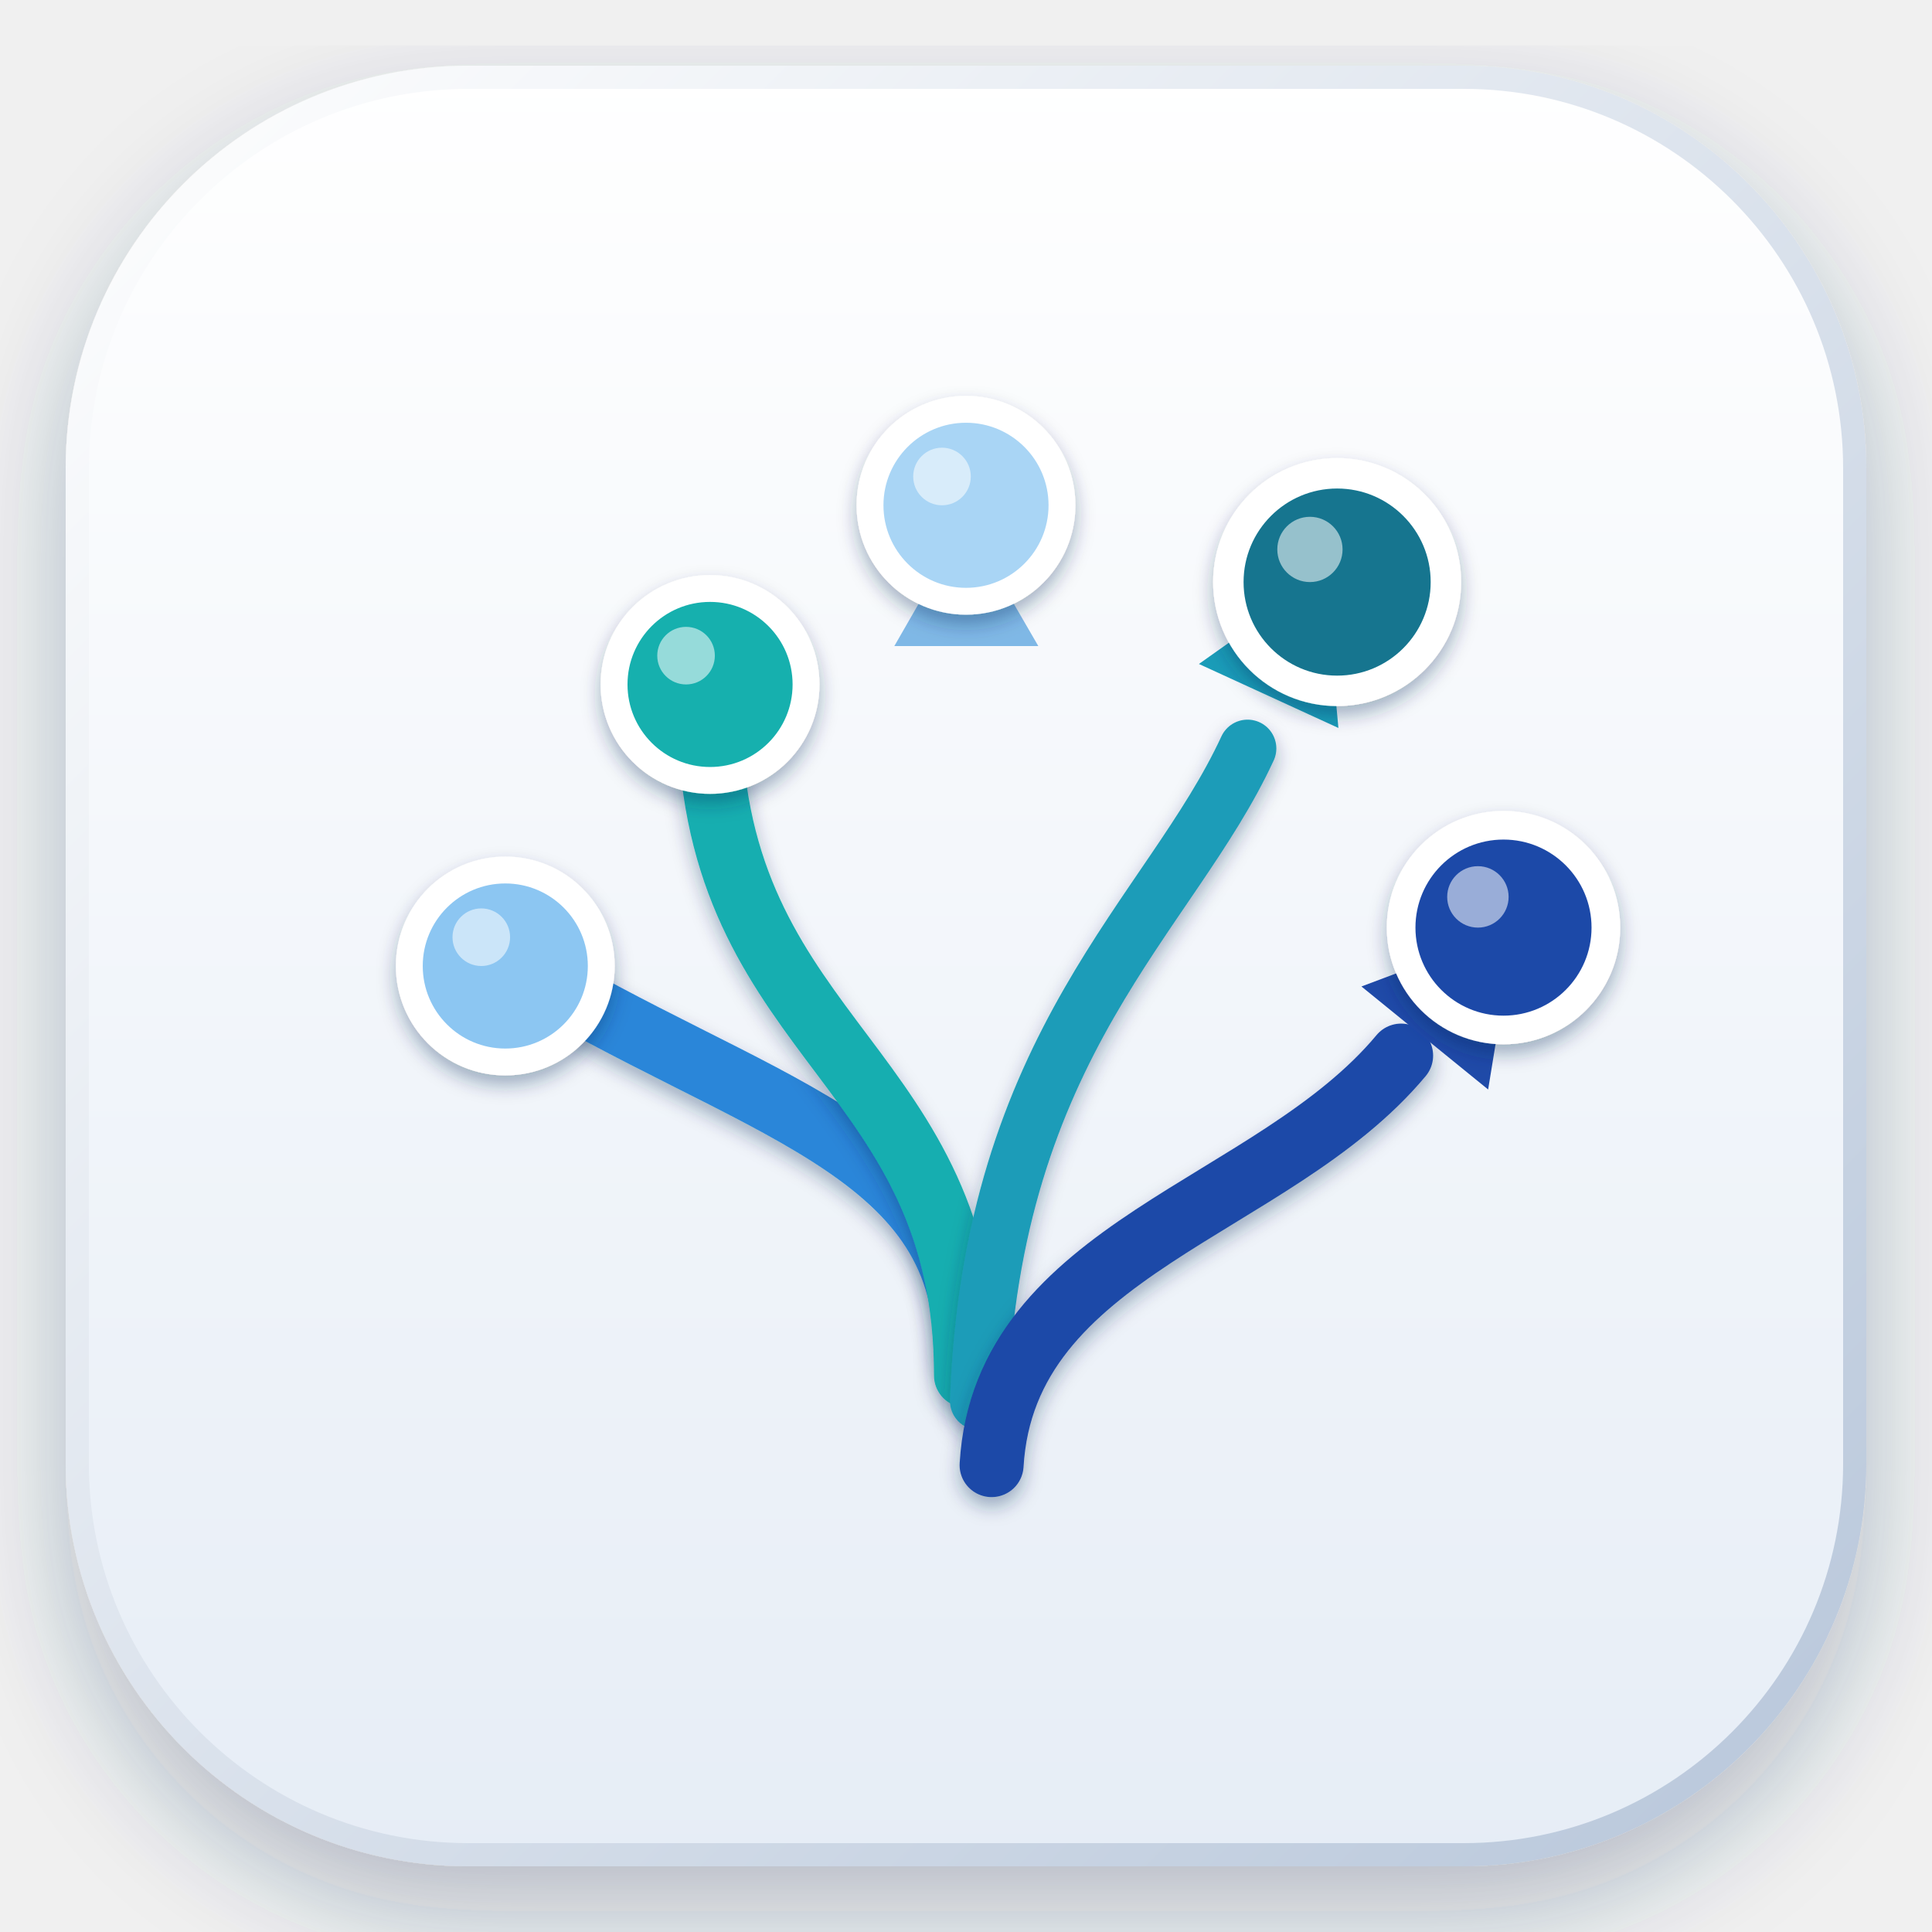
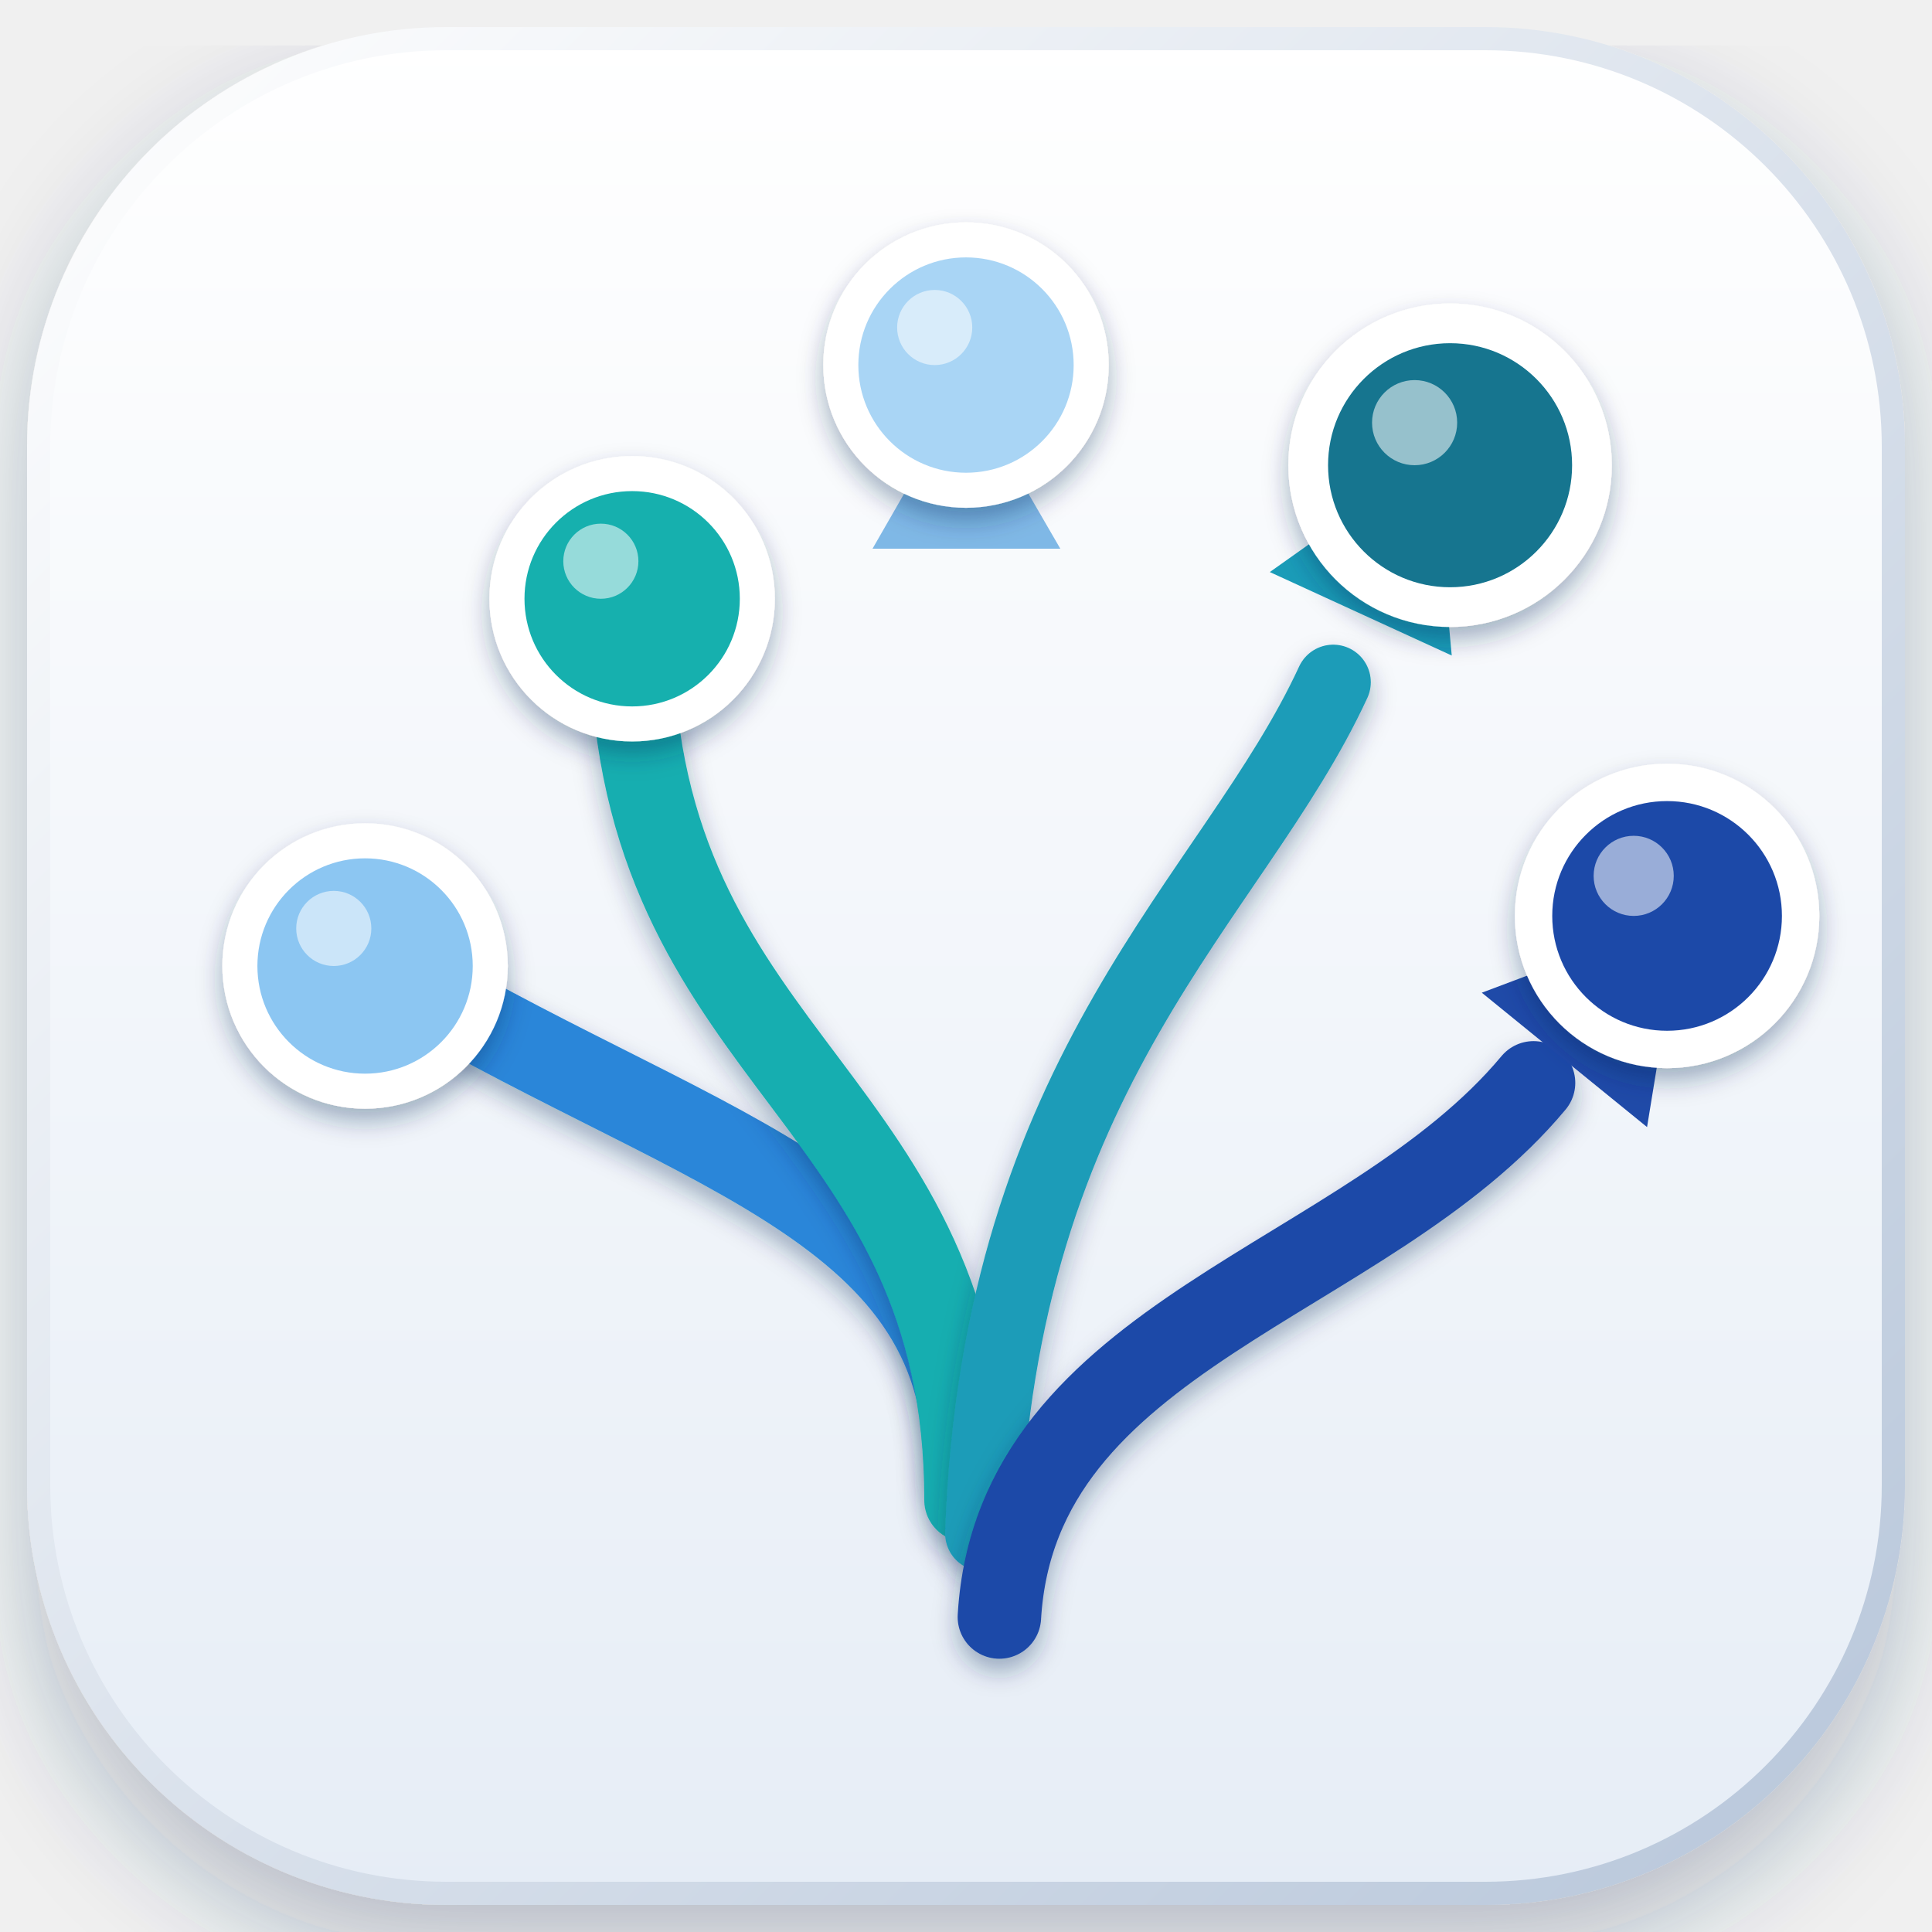
<svg xmlns="http://www.w3.org/2000/svg" width="256" height="256" viewBox="0 0 256 256">
  <defs>
    <linearGradient id="tile" x1="0" y1="0" x2="0" y2="1">
      <stop offset="0" stop-color="#ffffff" />
      <stop offset="1" stop-color="#e6edf6" />
    </linearGradient>
    <linearGradient id="rim" x1="0" y1="0" x2="1" y2="1">
      <stop offset="0" stop-color="#ffffff" />
      <stop offset="1" stop-color="#b7c6da" />
    </linearGradient>
    <linearGradient id="flow" x1="0" y1="1" x2="1" y2="0">
      <stop offset="0" stop-color="#14b8b0" />
      <stop offset="0.5" stop-color="#2f7fd3" />
      <stop offset="1" stop-color="#1b3f94" />
    </linearGradient>
    <filter id="shadow" x="-20%" y="-20%" width="140%" height="150%">
      <feDropShadow dx="0" dy="6" stdDeviation="7" flood-color="#1e3a5f" flood-opacity="0.28" />
    </filter>
    <filter id="soft" x="-30%" y="-30%" width="160%" height="160%">
      <feDropShadow dx="0" dy="1.5" stdDeviation="1.5" flood-color="#0f2a55" flood-opacity="0.35" />
    </filter>
  </defs>
-   <rect x="10.24" y="10.24" width="235.52" height="235.52" rx="51.814" fill="url(#tile)" stroke="url(#rim)" stroke-width="3.072" filter="url(#shadow)" />
-   <g transform="translate(43.2128 43.2128) scale(0.847872)">
+   <rect x="5.12" y="5.12" width="245.76" height="245.76" rx="54.067" fill="url(#tile)" stroke="url(#rim)" stroke-width="3.072" filter="url(#shadow)" />
+   <g transform="translate(17.408 17.408) scale(1.10592)">
    <path d="M100 192 L100 150" fill="none" stroke="#1f55b3" stroke-width="12" stroke-linecap="round" filter="url(#soft)" />
    <path d="M100 160 C100 128 66 122 30 100" fill="none" stroke="#2b86d9" stroke-width="10" stroke-linecap="round" filter="url(#soft)" />
    <path d="M100 164 C100 116 62 112 60 64" fill="none" stroke="#18aeb0" stroke-width="10" stroke-linecap="round" filter="url(#soft)" />
    <path d="M100 152 L100 56" fill="none" stroke="#7fb8e6" stroke-width="8" stroke-linecap="round" filter="url(#soft)" />
    <path d="M102 168 C104 112 132 92 144 66" fill="none" stroke="#1a9cb8" stroke-width="9" stroke-linecap="round" filter="url(#soft)" />
    <path d="M104 178 C106 144 148 138 168 114" fill="none" stroke="#1f4aa8" stroke-width="10" stroke-linecap="round" filter="url(#soft)" />
    <polygon points="100.0,30.5 111.3,50.0 88.8,50.0" fill="#7fb8e6" />
    <polygon points="156.0,38.9 158.2,62.8 136.4,52.8" fill="#1a9cb8" />
    <polygon points="185.7,94.2 181.6,119.3 161.8,103.2" fill="#1f4aa8" />
    <circle cx="28" cy="100" r="15" fill="#8cc6f2" stroke="#ffffff" stroke-width="4.2" filter="url(#soft)" />
    <circle cx="24.25" cy="95.5" r="4.5" fill="#ffffff" fill-opacity="0.55" />
    <circle cx="60" cy="56" r="15" fill="#16b0ae" stroke="#ffffff" stroke-width="4.2" filter="url(#soft)" />
    <circle cx="56.25" cy="51.5" r="4.5" fill="#ffffff" fill-opacity="0.55" />
    <circle cx="100" cy="28" r="15" fill="#a9d5f5" stroke="#ffffff" stroke-width="4.2" filter="url(#soft)" />
    <circle cx="96.25" cy="23.5" r="4.5" fill="#ffffff" fill-opacity="0.55" />
    <circle cx="158" cy="40" r="17" fill="#12748f" stroke="#ffffff" stroke-width="4.76" filter="url(#soft)" />
    <circle cx="153.75" cy="34.9" r="5.1" fill="#ffffff" fill-opacity="0.55" />
    <circle cx="184" cy="94" r="16" fill="#1f4aa8" stroke="#ffffff" stroke-width="4.48" filter="url(#soft)" />
    <circle cx="180" cy="89.2" r="4.8" fill="#ffffff" fill-opacity="0.55" />
  </g>
</svg>
